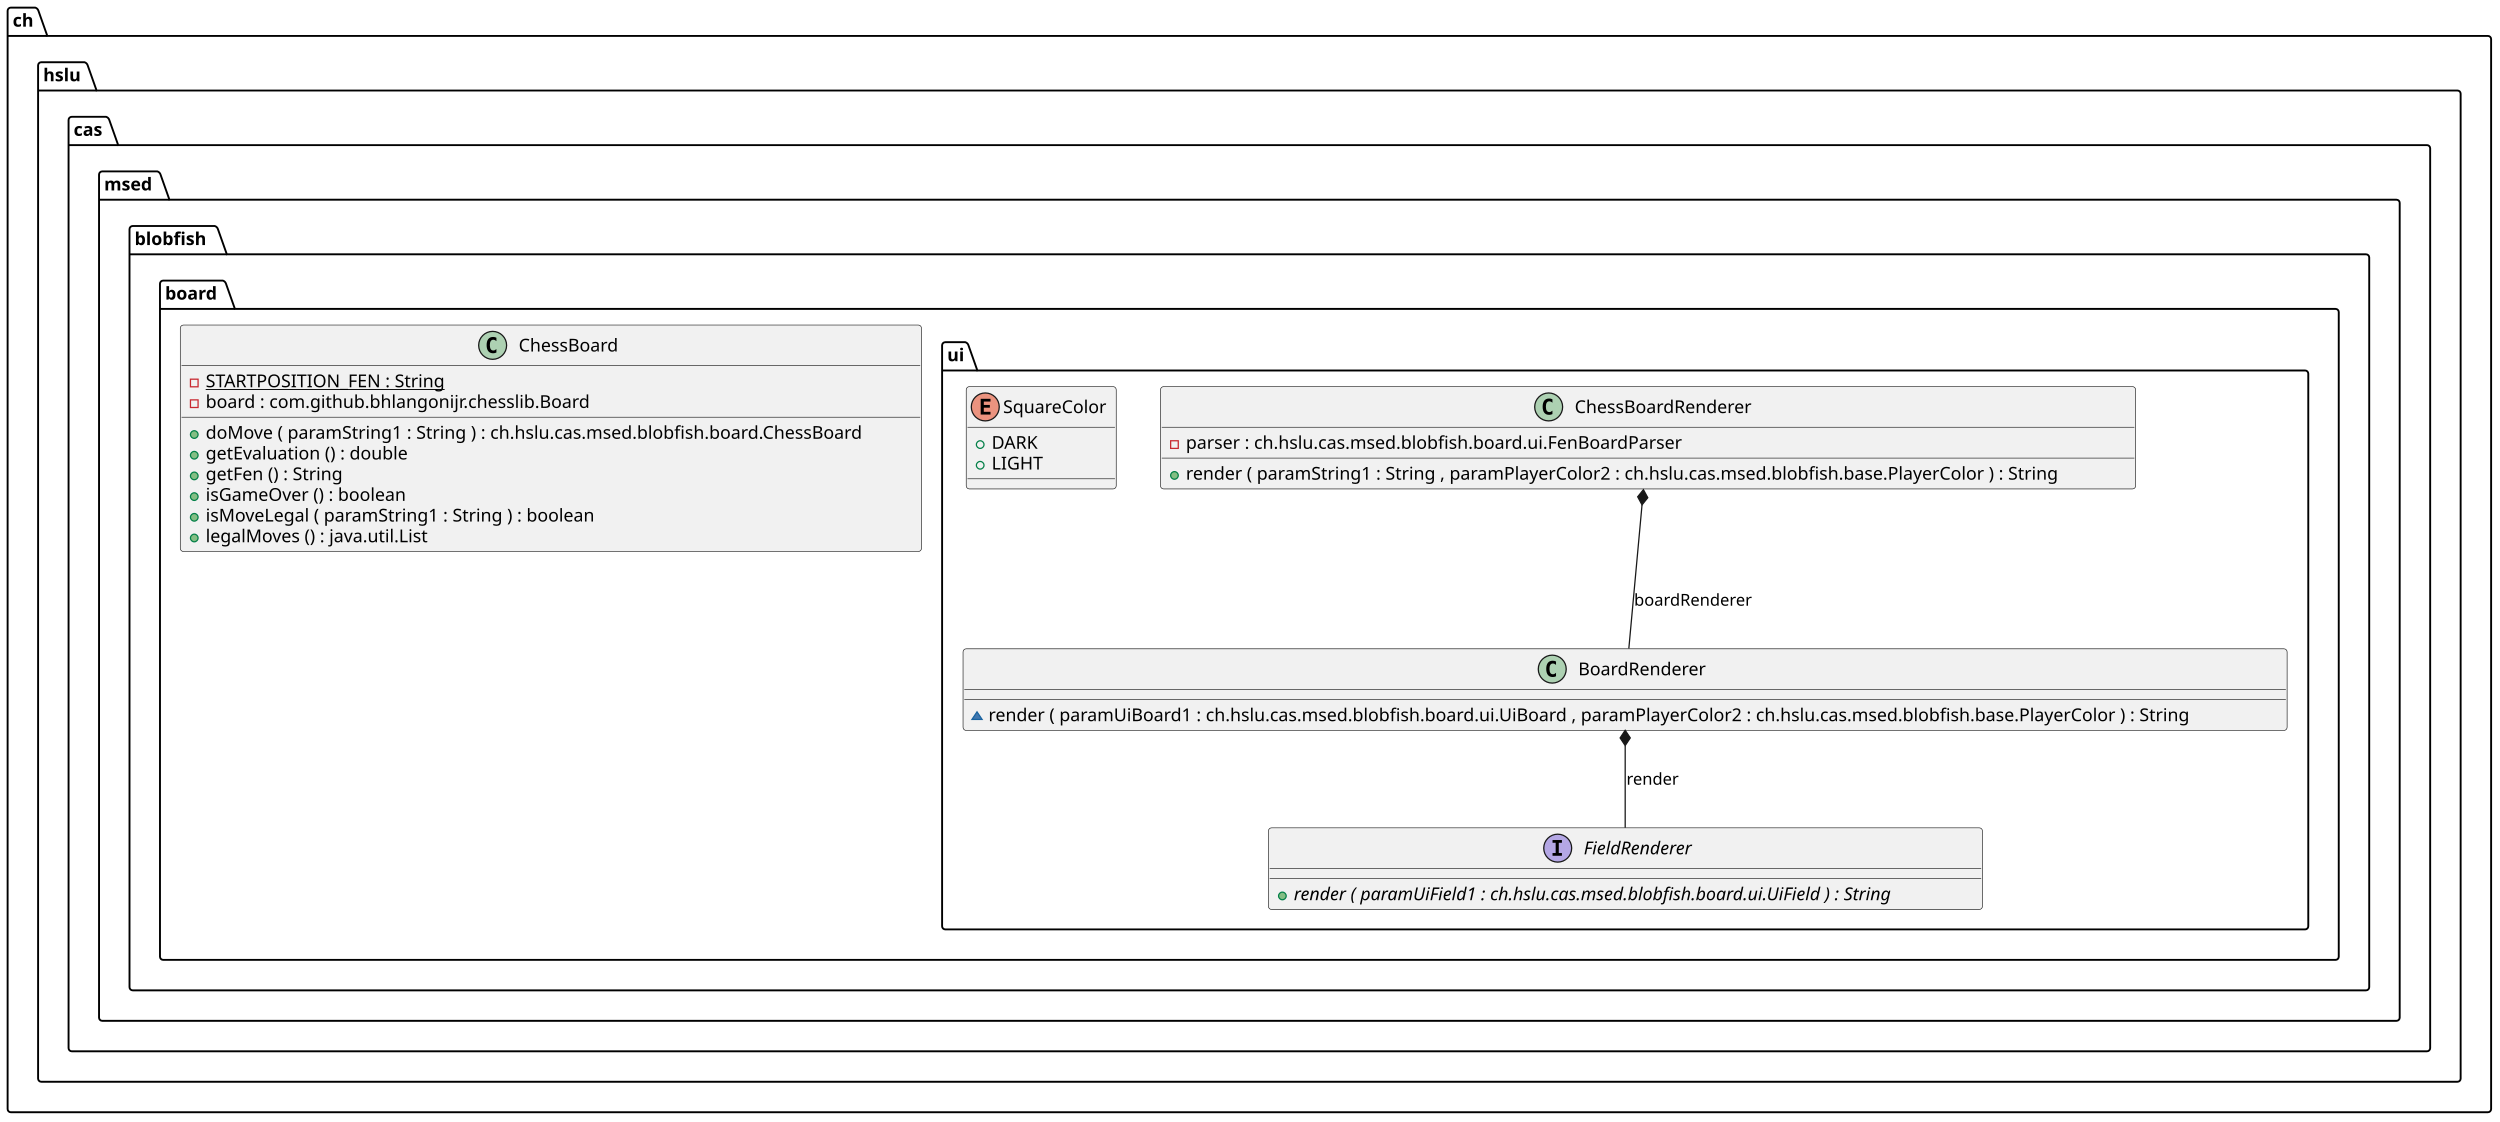
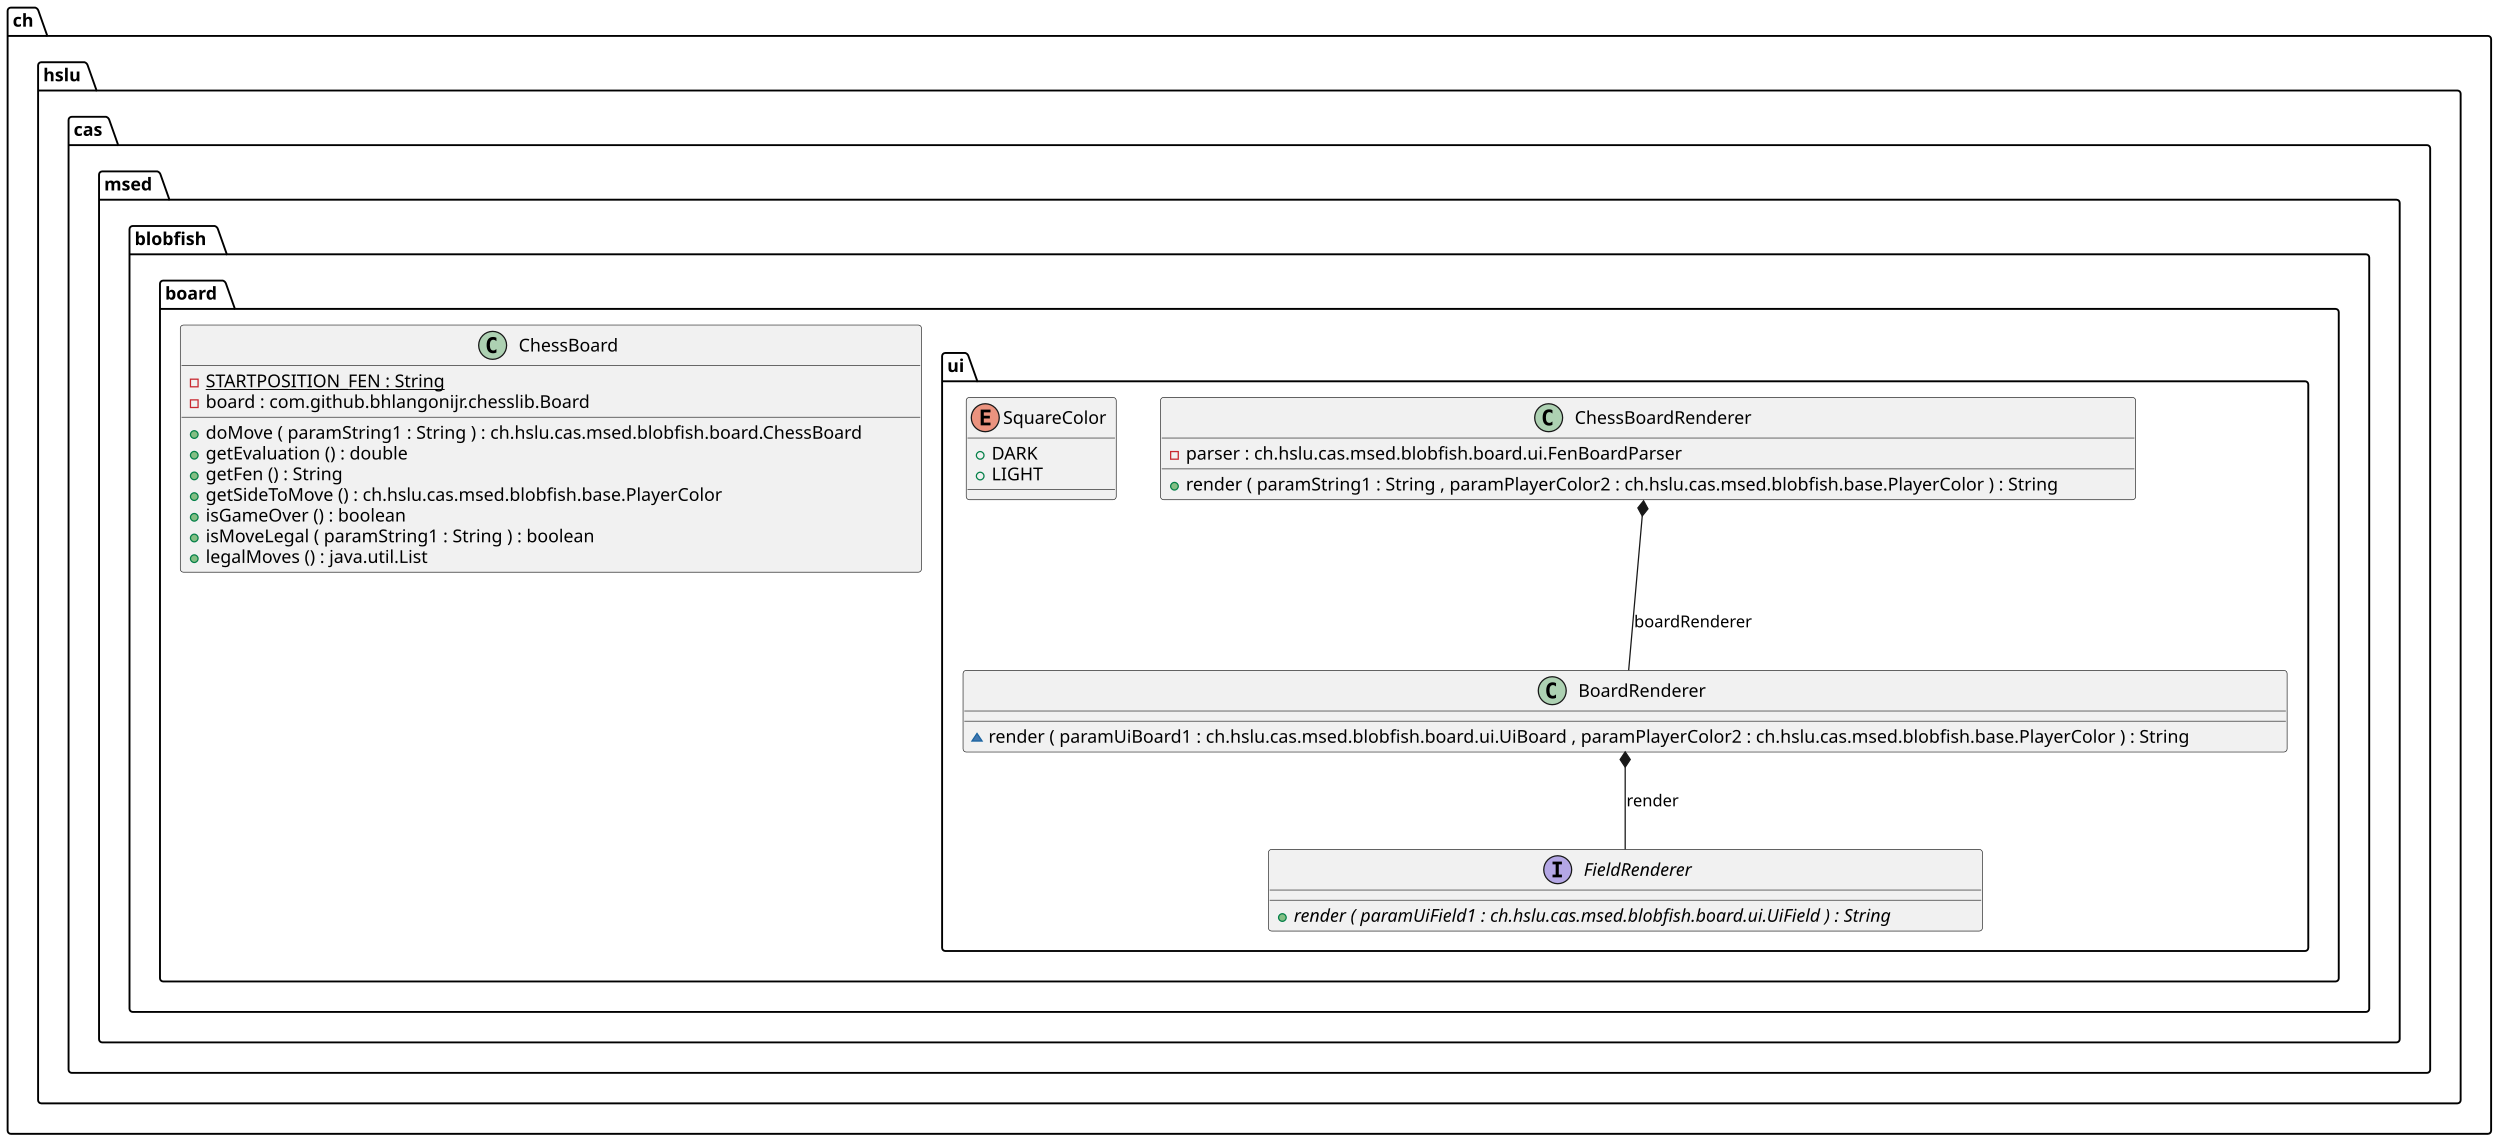
- <svg xmlns="http://www.w3.org/2000/svg" contentStyleType="text/css" data-diagram-type="CLASS" height="883px" preserveAspectRatio="none" style="width:1969px;height:883px;background:#FFFFFF;" version="1.1" viewBox="0 0 1969 883" width="1969px" zoomAndPan="magnify">
+ <svg xmlns="http://www.w3.org/2000/svg" contentStyleType="text/css" data-diagram-type="CLASS" height="900px" preserveAspectRatio="none" style="width:1969px;height:900px;background:#FFFFFF;" version="1.1" viewBox="0 0 1969 900" width="1969px" zoomAndPan="magnify">
  <defs />
  <g>
    <g class="cluster" data-entity="ch" data-source-line="2" data-uid="ent0003" id="cluster_ch">
-       <path d="M8.5,6 L27.766,6 A3.75,3.75 0 0 1 30.266,8.5 L37.266,28.297 L1959.5,28.297 A2.5,2.5 0 0 1 1962,30.797 L1962,873.5 A2.5,2.5 0 0 1 1959.5,876 L8.5,876 A2.5,2.5 0 0 1 6,873.5 L6,8.5 A2.5,2.5 0 0 1 8.5,6" fill="none" style="stroke:#000000;stroke-width:1.5;" />
+       <path d="M8.5,6 L27.766,6 A3.75,3.75 0 0 1 30.266,8.5 L37.266,28.297 L1959.5,28.297 A2.5,2.5 0 0 1 1962,30.797 L1962,890.5 A2.5,2.5 0 0 1 1959.5,893 L8.5,893 A2.5,2.5 0 0 1 6,890.5 L6,8.5 A2.5,2.5 0 0 1 8.5,6" fill="none" style="stroke:#000000;stroke-width:1.5;" />
      <line style="stroke:#000000;stroke-width:1.5;" x1="6" x2="37.266" y1="28.297" y2="28.297" />
      <text fill="#000000" font-family="sans-serif" font-size="14" font-weight="bold" lengthAdjust="spacing" textLength="18.266" x="10" y="20.995">ch</text>
    </g>
    <g class="cluster" data-entity="hslu" data-source-line="2" data-uid="ent0004" id="cluster_hslu">
-       <path d="M32.5,49 L66.565,49 A3.75,3.75 0 0 1 69.065,51.5 L76.065,71.297 L1935.5,71.297 A2.5,2.5 0 0 1 1938,73.797 L1938,849.5 A2.5,2.5 0 0 1 1935.5,852 L32.5,852 A2.5,2.5 0 0 1 30,849.5 L30,51.5 A2.5,2.5 0 0 1 32.5,49" fill="none" style="stroke:#000000;stroke-width:1.5;" />
+       <path d="M32.5,49 L66.565,49 A3.75,3.75 0 0 1 69.065,51.5 L76.065,71.297 L1935.5,71.297 A2.5,2.5 0 0 1 1938,73.797 L1938,866.5 A2.5,2.5 0 0 1 1935.5,869 L32.5,869 A2.5,2.5 0 0 1 30,866.5 L30,51.5 A2.5,2.5 0 0 1 32.5,49" fill="none" style="stroke:#000000;stroke-width:1.5;" />
      <line style="stroke:#000000;stroke-width:1.5;" x1="30" x2="76.065" y1="71.297" y2="71.297" />
      <text fill="#000000" font-family="sans-serif" font-size="14" font-weight="bold" lengthAdjust="spacing" textLength="33.065" x="34" y="63.995">hslu</text>
    </g>
    <g class="cluster" data-entity="cas" data-source-line="2" data-uid="ent0005" id="cluster_cas">
-       <path d="M56.5,92 L83.579,92 A3.75,3.75 0 0 1 86.079,94.5 L93.079,114.297 L1911.5,114.297 A2.5,2.5 0 0 1 1914,116.797 L1914,825.5 A2.5,2.5 0 0 1 1911.5,828 L56.5,828 A2.5,2.5 0 0 1 54,825.5 L54,94.5 A2.5,2.5 0 0 1 56.5,92" fill="none" style="stroke:#000000;stroke-width:1.5;" />
+       <path d="M56.5,92 L83.579,92 A3.75,3.75 0 0 1 86.079,94.5 L93.079,114.297 L1911.5,114.297 A2.5,2.5 0 0 1 1914,116.797 L1914,842.5 A2.5,2.5 0 0 1 1911.5,845 L56.5,845 A2.5,2.5 0 0 1 54,842.5 L54,94.5 A2.5,2.5 0 0 1 56.5,92" fill="none" style="stroke:#000000;stroke-width:1.5;" />
      <line style="stroke:#000000;stroke-width:1.5;" x1="54" x2="93.079" y1="114.297" y2="114.297" />
      <text fill="#000000" font-family="sans-serif" font-size="14" font-weight="bold" lengthAdjust="spacing" textLength="26.079" x="58" y="106.995">cas</text>
    </g>
    <g class="cluster" data-entity="msed" data-source-line="2" data-uid="ent0006" id="cluster_msed">
-       <path d="M80.5,135 L123.938,135 A3.75,3.75 0 0 1 126.438,137.5 L133.438,157.297 L1887.5,157.297 A2.5,2.5 0 0 1 1890,159.797 L1890,801.5 A2.5,2.5 0 0 1 1887.5,804 L80.5,804 A2.5,2.5 0 0 1 78,801.5 L78,137.5 A2.5,2.5 0 0 1 80.5,135" fill="none" style="stroke:#000000;stroke-width:1.5;" />
+       <path d="M80.5,135 L123.938,135 A3.75,3.75 0 0 1 126.438,137.5 L133.438,157.297 L1887.5,157.297 A2.5,2.5 0 0 1 1890,159.797 L1890,818.5 A2.5,2.5 0 0 1 1887.5,821 L80.5,821 A2.5,2.5 0 0 1 78,818.5 L78,137.5 A2.5,2.5 0 0 1 80.5,135" fill="none" style="stroke:#000000;stroke-width:1.5;" />
      <line style="stroke:#000000;stroke-width:1.5;" x1="78" x2="133.438" y1="157.297" y2="157.297" />
      <text fill="#000000" font-family="sans-serif" font-size="14" font-weight="bold" lengthAdjust="spacing" textLength="42.438" x="82" y="149.995">msed</text>
    </g>
    <g class="cluster" data-entity="blobfish" data-source-line="2" data-uid="ent0007" id="cluster_blobfish">
-       <path d="M104.5,178 L169.149,178 A3.75,3.75 0 0 1 171.649,180.5 L178.649,200.297 L1863.5,200.297 A2.5,2.5 0 0 1 1866,202.797 L1866,777.5 A2.5,2.5 0 0 1 1863.5,780 L104.5,780 A2.5,2.5 0 0 1 102,777.5 L102,180.5 A2.5,2.5 0 0 1 104.5,178" fill="none" style="stroke:#000000;stroke-width:1.5;" />
+       <path d="M104.5,178 L169.149,178 A3.75,3.75 0 0 1 171.649,180.5 L178.649,200.297 L1863.5,200.297 A2.5,2.5 0 0 1 1866,202.797 L1866,794.5 A2.5,2.5 0 0 1 1863.5,797 L104.5,797 A2.5,2.5 0 0 1 102,794.5 L102,180.5 A2.5,2.5 0 0 1 104.5,178" fill="none" style="stroke:#000000;stroke-width:1.5;" />
      <line style="stroke:#000000;stroke-width:1.5;" x1="102" x2="178.649" y1="200.297" y2="200.297" />
      <text fill="#000000" font-family="sans-serif" font-size="14" font-weight="bold" lengthAdjust="spacing" textLength="63.649" x="106" y="192.995">blobfish</text>
    </g>
    <g class="cluster" data-entity="board" data-source-line="2" data-uid="ent0008" id="cluster_board">
-       <path d="M128.5,221 L175.513,221 A3.75,3.75 0 0 1 178.013,223.5 L185.013,243.297 L1839.5,243.297 A2.5,2.5 0 0 1 1842,245.797 L1842,753.5 A2.5,2.5 0 0 1 1839.5,756 L128.5,756 A2.5,2.5 0 0 1 126,753.5 L126,223.5 A2.5,2.5 0 0 1 128.5,221" fill="none" style="stroke:#000000;stroke-width:1.5;" />
+       <path d="M128.5,221 L175.513,221 A3.75,3.75 0 0 1 178.013,223.5 L185.013,243.297 L1839.5,243.297 A2.5,2.5 0 0 1 1842,245.797 L1842,770.5 A2.5,2.5 0 0 1 1839.5,773 L128.5,773 A2.5,2.5 0 0 1 126,770.5 L126,223.5 A2.5,2.5 0 0 1 128.5,221" fill="none" style="stroke:#000000;stroke-width:1.5;" />
      <line style="stroke:#000000;stroke-width:1.5;" x1="126" x2="185.013" y1="243.297" y2="243.297" />
      <text fill="#000000" font-family="sans-serif" font-size="14" font-weight="bold" lengthAdjust="spacing" textLength="46.013" x="130" y="235.995">board</text>
    </g>
-     <g class="cluster" data-entity="ui" data-source-line="14" data-uid="ent0010" id="cluster_ui">
-       <path d="M744.5,269.5 L760.266,269.5 A3.75,3.75 0 0 1 762.766,272 L769.766,291.797 L1815.5,291.797 A2.5,2.5 0 0 1 1818,294.297 L1818,729.5 A2.5,2.5 0 0 1 1815.5,732 L744.5,732 A2.5,2.5 0 0 1 742,729.5 L742,272 A2.5,2.5 0 0 1 744.5,269.5" fill="none" style="stroke:#000000;stroke-width:1.5;" />
-       <line style="stroke:#000000;stroke-width:1.5;" x1="742" x2="769.766" y1="291.797" y2="291.797" />
-       <text fill="#000000" font-family="sans-serif" font-size="14" font-weight="bold" lengthAdjust="spacing" textLength="14.766" x="746" y="284.495">ui</text>
+     <g class="cluster" data-entity="ui" data-source-line="15" data-uid="ent0010" id="cluster_ui">
+       <path d="M744.5,278 L760.266,278 A3.75,3.75 0 0 1 762.766,280.5 L769.766,300.297 L1815.5,300.297 A2.5,2.5 0 0 1 1818,302.797 L1818,746.5 A2.5,2.5 0 0 1 1815.5,749 L744.5,749 A2.5,2.5 0 0 1 742,746.5 L742,280.5 A2.5,2.5 0 0 1 744.5,278" fill="none" style="stroke:#000000;stroke-width:1.5;" />
+       <line style="stroke:#000000;stroke-width:1.5;" x1="742" x2="769.766" y1="300.297" y2="300.297" />
+       <text fill="#000000" font-family="sans-serif" font-size="14" font-weight="bold" lengthAdjust="spacing" textLength="14.766" x="746" y="292.995">ui</text>
    </g>
    <g class="entity" data-entity="ChessBoard" data-source-line="2" data-uid="ent0002" id="entity_ChessBoard">
-       <rect fill="#F1F1F1" height="178.375" rx="2.5" ry="2.5" style="stroke:#181818;stroke-width:0.5;" width="583.744" x="142" y="256" />
+       <rect fill="#F1F1F1" height="194.672" rx="2.5" ry="2.5" style="stroke:#181818;stroke-width:0.5;" width="583.744" x="142" y="256" />
      <ellipse cx="388.002" cy="272" fill="#ADD1B2" rx="11" ry="11" style="stroke:#181818;stroke-width:1;" />
      <path d="M390.97,277.641 Q390.392,277.938 389.752,278.078 Q389.111,278.234 388.408,278.234 Q385.908,278.234 384.58,276.594 Q383.267,274.938 383.267,271.812 Q383.267,268.688 384.58,267.031 Q385.908,265.375 388.408,265.375 Q389.111,265.375 389.752,265.531 Q390.408,265.688 390.97,265.984 L390.97,268.703 Q390.345,268.125 389.752,267.859 Q389.158,267.578 388.533,267.578 Q387.189,267.578 386.502,268.656 Q385.814,269.719 385.814,271.812 Q385.814,273.906 386.502,274.984 Q387.189,276.047 388.533,276.047 Q389.158,276.047 389.752,275.781 Q390.345,275.5 390.97,274.922 L390.97,277.641 Z " fill="#000000" />
      <text fill="#000000" font-family="sans-serif" font-size="14" lengthAdjust="spacing" textLength="83.241" x="408.502" y="276.847">ChessBoard</text>
      <line style="stroke:#181818;stroke-width:0.5;" x1="143" x2="724.744" y1="288" y2="288" />
      <rect fill="none" height="6" style="stroke:#C82930;stroke-width:1;" width="6" x="150" y="298.648" />
      <text fill="#000000" font-family="sans-serif" font-size="14" lengthAdjust="spacing" text-decoration="underline" textLength="201.715" x="162" y="304.995">STARTPOSITION_FEN : String</text>
      <rect fill="none" height="6" style="stroke:#C82930;stroke-width:1;" width="6" x="150" y="314.945" />
      <text fill="#000000" font-family="sans-serif" font-size="14" lengthAdjust="spacing" textLength="323.682" x="162" y="321.292">board : com.github.bhlangonijr.chesslib.Board</text>
      <line style="stroke:#181818;stroke-width:0.5;" x1="143" x2="724.744" y1="328.594" y2="328.594" />
      <ellipse cx="153" cy="342.242" fill="#84BE84" rx="3" ry="3" style="stroke:#038048;stroke-width:1;" />
      <text fill="#000000" font-family="sans-serif" font-size="14" lengthAdjust="spacing" textLength="557.744" x="162" y="345.589">doMove ( paramString1 : String ) : ch.hslu.cas.msed.blobfish.board.ChessBoard</text>
      <ellipse cx="153" cy="358.539" fill="#84BE84" rx="3" ry="3" style="stroke:#038048;stroke-width:1;" />
      <text fill="#000000" font-family="sans-serif" font-size="14" lengthAdjust="spacing" textLength="173.565" x="162" y="361.886">getEvaluation () : double</text>
      <ellipse cx="153" cy="374.836" fill="#84BE84" rx="3" ry="3" style="stroke:#038048;stroke-width:1;" />
      <text fill="#000000" font-family="sans-serif" font-size="14" lengthAdjust="spacing" textLength="119.301" x="162" y="378.183">getFen () : String</text>
      <ellipse cx="153" cy="391.133" fill="#84BE84" rx="3" ry="3" style="stroke:#038048;stroke-width:1;" />
-       <text fill="#000000" font-family="sans-serif" font-size="14" lengthAdjust="spacing" textLength="171.5" x="162" y="394.479">isGameOver () : boolean</text>
+       <text fill="#000000" font-family="sans-serif" font-size="14" lengthAdjust="spacing" textLength="439.824" x="162" y="394.479">getSideToMove () : ch.hslu.cas.msed.blobfish.base.PlayerColor</text>
      <ellipse cx="153" cy="407.43" fill="#84BE84" rx="3" ry="3" style="stroke:#038048;stroke-width:1;" />
-       <text fill="#000000" font-family="sans-serif" font-size="14" lengthAdjust="spacing" textLength="331.885" x="162" y="410.776">isMoveLegal ( paramString1 : String ) : boolean</text>
+       <text fill="#000000" font-family="sans-serif" font-size="14" lengthAdjust="spacing" textLength="171.5" x="162" y="410.776">isGameOver () : boolean</text>
      <ellipse cx="153" cy="423.727" fill="#84BE84" rx="3" ry="3" style="stroke:#038048;stroke-width:1;" />
-       <text fill="#000000" font-family="sans-serif" font-size="14" lengthAdjust="spacing" textLength="192.534" x="162" y="427.073">legalMoves () : java.util.List</text>
+       <text fill="#000000" font-family="sans-serif" font-size="14" lengthAdjust="spacing" textLength="331.885" x="162" y="427.073">isMoveLegal ( paramString1 : String ) : boolean</text>
+       <ellipse cx="153" cy="440.023" fill="#84BE84" rx="3" ry="3" style="stroke:#038048;stroke-width:1;" />
+       <text fill="#000000" font-family="sans-serif" font-size="14" lengthAdjust="spacing" textLength="192.534" x="162" y="443.37">legalMoves () : java.util.List</text>
    </g>
-     <g class="entity" data-entity="BoardRenderer" data-source-line="14" data-uid="ent0009" id="entity_BoardRenderer">
-       <rect fill="#F1F1F1" height="64.297" rx="2.5" ry="2.5" style="stroke:#181818;stroke-width:0.5;" width="1042.832" x="758.5" y="511" />
-       <ellipse cx="1222.551" cy="527" fill="#ADD1B2" rx="11" ry="11" style="stroke:#181818;stroke-width:1;" />
-       <path d="M1225.52,532.641 Q1224.941,532.938 1224.301,533.078 Q1223.66,533.234 1222.957,533.234 Q1220.457,533.234 1219.129,531.594 Q1217.816,529.938 1217.816,526.812 Q1217.816,523.688 1219.129,522.031 Q1220.457,520.375 1222.957,520.375 Q1223.66,520.375 1224.301,520.531 Q1224.957,520.688 1225.52,520.984 L1225.52,523.703 Q1224.895,523.125 1224.301,522.859 Q1223.707,522.578 1223.082,522.578 Q1221.738,522.578 1221.051,523.656 Q1220.363,524.719 1220.363,526.812 Q1220.363,528.906 1221.051,529.984 Q1221.738,531.047 1223.082,531.047 Q1223.707,531.047 1224.301,530.781 Q1224.895,530.5 1225.52,529.922 L1225.52,532.641 Z " fill="#000000" />
-       <text fill="#000000" font-family="sans-serif" font-size="14" lengthAdjust="spacing" textLength="106.231" x="1243.051" y="531.847">BoardRenderer</text>
-       <line style="stroke:#181818;stroke-width:0.5;" x1="759.5" x2="1800.332" y1="543" y2="543" />
-       <line style="stroke:#181818;stroke-width:0.5;" x1="759.5" x2="1800.332" y1="551" y2="551" />
-       <polygon fill="#4177AF" points="769.5,560.648,765.5,566.648,773.5,566.648" style="stroke:#1963A0;stroke-width:1;" />
-       <text fill="#000000" font-family="sans-serif" font-size="14" lengthAdjust="spacing" textLength="1016.832" x="778.5" y="567.995">render ( paramUiBoard1 : ch.hslu.cas.msed.blobfish.board.ui.UiBoard , paramPlayerColor2 : ch.hslu.cas.msed.blobfish.base.PlayerColor ) : String</text>
+     <g class="entity" data-entity="BoardRenderer" data-source-line="15" data-uid="ent0009" id="entity_BoardRenderer">
+       <rect fill="#F1F1F1" height="64.297" rx="2.5" ry="2.5" style="stroke:#181818;stroke-width:0.5;" width="1042.832" x="758.5" y="528" />
+       <ellipse cx="1222.551" cy="544" fill="#ADD1B2" rx="11" ry="11" style="stroke:#181818;stroke-width:1;" />
+       <path d="M1225.52,549.641 Q1224.941,549.938 1224.301,550.078 Q1223.66,550.234 1222.957,550.234 Q1220.457,550.234 1219.129,548.594 Q1217.816,546.938 1217.816,543.812 Q1217.816,540.688 1219.129,539.031 Q1220.457,537.375 1222.957,537.375 Q1223.66,537.375 1224.301,537.531 Q1224.957,537.688 1225.52,537.984 L1225.52,540.703 Q1224.895,540.125 1224.301,539.859 Q1223.707,539.578 1223.082,539.578 Q1221.738,539.578 1221.051,540.656 Q1220.363,541.719 1220.363,543.812 Q1220.363,545.906 1221.051,546.984 Q1221.738,548.047 1223.082,548.047 Q1223.707,548.047 1224.301,547.781 Q1224.895,547.5 1225.52,546.922 L1225.52,549.641 Z " fill="#000000" />
+       <text fill="#000000" font-family="sans-serif" font-size="14" lengthAdjust="spacing" textLength="106.231" x="1243.051" y="548.847">BoardRenderer</text>
+       <line style="stroke:#181818;stroke-width:0.5;" x1="759.5" x2="1800.332" y1="560" y2="560" />
+       <line style="stroke:#181818;stroke-width:0.5;" x1="759.5" x2="1800.332" y1="568" y2="568" />
+       <polygon fill="#4177AF" points="769.5,577.648,765.5,583.648,773.5,583.648" style="stroke:#1963A0;stroke-width:1;" />
+       <text fill="#000000" font-family="sans-serif" font-size="14" lengthAdjust="spacing" textLength="1016.832" x="778.5" y="584.995">render ( paramUiBoard1 : ch.hslu.cas.msed.blobfish.board.ui.UiBoard , paramPlayerColor2 : ch.hslu.cas.msed.blobfish.base.PlayerColor ) : String</text>
    </g>
-     <g class="entity" data-entity="ChessBoardRenderer" data-source-line="19" data-uid="ent0011" id="entity_ChessBoardRenderer">
-       <rect fill="#F1F1F1" height="80.594" rx="2.5" ry="2.5" style="stroke:#181818;stroke-width:0.5;" width="768.034" x="914" y="304.5" />
-       <ellipse cx="1219.727" cy="320.5" fill="#ADD1B2" rx="11" ry="11" style="stroke:#181818;stroke-width:1;" />
-       <path d="M1222.696,326.141 Q1222.118,326.438 1221.477,326.578 Q1220.836,326.734 1220.133,326.734 Q1217.633,326.734 1216.305,325.094 Q1214.993,323.438 1214.993,320.312 Q1214.993,317.188 1216.305,315.531 Q1217.633,313.875 1220.133,313.875 Q1220.836,313.875 1221.477,314.031 Q1222.133,314.188 1222.696,314.484 L1222.696,317.203 Q1222.071,316.625 1221.477,316.359 Q1220.883,316.078 1220.258,316.078 Q1218.915,316.078 1218.227,317.156 Q1217.54,318.219 1217.54,320.312 Q1217.54,322.406 1218.227,323.484 Q1218.915,324.547 1220.258,324.547 Q1220.883,324.547 1221.477,324.281 Q1222.071,324 1222.696,323.422 L1222.696,326.141 Z " fill="#000000" />
-       <text fill="#000000" font-family="sans-serif" font-size="14" lengthAdjust="spacing" textLength="148.08" x="1240.227" y="325.347">ChessBoardRenderer</text>
-       <line style="stroke:#181818;stroke-width:0.5;" x1="915" x2="1681.034" y1="336.5" y2="336.5" />
-       <rect fill="none" height="6" style="stroke:#C82930;stroke-width:1;" width="6" x="922" y="347.148" />
-       <text fill="#000000" font-family="sans-serif" font-size="14" lengthAdjust="spacing" textLength="417.177" x="934" y="353.495">parser : ch.hslu.cas.msed.blobfish.board.ui.FenBoardParser</text>
-       <line style="stroke:#181818;stroke-width:0.5;" x1="915" x2="1681.034" y1="360.797" y2="360.797" />
-       <ellipse cx="925" cy="374.445" fill="#84BE84" rx="3" ry="3" style="stroke:#038048;stroke-width:1;" />
-       <text fill="#000000" font-family="sans-serif" font-size="14" lengthAdjust="spacing" textLength="742.034" x="934" y="377.792">render ( paramString1 : String , paramPlayerColor2 : ch.hslu.cas.msed.blobfish.base.PlayerColor ) : String</text>
+     <g class="entity" data-entity="ChessBoardRenderer" data-source-line="20" data-uid="ent0011" id="entity_ChessBoardRenderer">
+       <rect fill="#F1F1F1" height="80.594" rx="2.5" ry="2.5" style="stroke:#181818;stroke-width:0.5;" width="768.034" x="914" y="313" />
+       <ellipse cx="1219.727" cy="329" fill="#ADD1B2" rx="11" ry="11" style="stroke:#181818;stroke-width:1;" />
+       <path d="M1222.696,334.641 Q1222.118,334.938 1221.477,335.078 Q1220.836,335.234 1220.133,335.234 Q1217.633,335.234 1216.305,333.594 Q1214.993,331.938 1214.993,328.812 Q1214.993,325.688 1216.305,324.031 Q1217.633,322.375 1220.133,322.375 Q1220.836,322.375 1221.477,322.531 Q1222.133,322.688 1222.696,322.984 L1222.696,325.703 Q1222.071,325.125 1221.477,324.859 Q1220.883,324.578 1220.258,324.578 Q1218.915,324.578 1218.227,325.656 Q1217.54,326.719 1217.54,328.812 Q1217.54,330.906 1218.227,331.984 Q1218.915,333.047 1220.258,333.047 Q1220.883,333.047 1221.477,332.781 Q1222.071,332.5 1222.696,331.922 L1222.696,334.641 Z " fill="#000000" />
+       <text fill="#000000" font-family="sans-serif" font-size="14" lengthAdjust="spacing" textLength="148.08" x="1240.227" y="333.847">ChessBoardRenderer</text>
+       <line style="stroke:#181818;stroke-width:0.5;" x1="915" x2="1681.034" y1="345" y2="345" />
+       <rect fill="none" height="6" style="stroke:#C82930;stroke-width:1;" width="6" x="922" y="355.648" />
+       <text fill="#000000" font-family="sans-serif" font-size="14" lengthAdjust="spacing" textLength="417.177" x="934" y="361.995">parser : ch.hslu.cas.msed.blobfish.board.ui.FenBoardParser</text>
+       <line style="stroke:#181818;stroke-width:0.5;" x1="915" x2="1681.034" y1="369.297" y2="369.297" />
+       <ellipse cx="925" cy="382.945" fill="#84BE84" rx="3" ry="3" style="stroke:#038048;stroke-width:1;" />
+       <text fill="#000000" font-family="sans-serif" font-size="14" lengthAdjust="spacing" textLength="742.034" x="934" y="386.292">render ( paramString1 : String , paramPlayerColor2 : ch.hslu.cas.msed.blobfish.base.PlayerColor ) : String</text>
    </g>
-     <g class="entity" data-entity="FieldRenderer" data-source-line="25" data-uid="ent0012" id="entity_FieldRenderer">
-       <rect fill="#F1F1F1" height="64.297" rx="2.5" ry="2.5" style="stroke:#181818;stroke-width:0.5;" width="562.375" x="999" y="652" />
-       <ellipse cx="1226.852" cy="668" fill="#B4A7E5" rx="11" ry="11" style="stroke:#181818;stroke-width:1;" />
-       <path d="M1222.774,663.766 L1222.774,661.609 L1230.165,661.609 L1230.165,663.766 L1227.696,663.766 L1227.696,671.844 L1230.165,671.844 L1230.165,674 L1222.774,674 L1222.774,671.844 L1225.243,671.844 L1225.243,663.766 L1222.774,663.766 Z " fill="#000000" />
-       <text fill="#000000" font-family="sans-serif" font-size="14" font-style="italic" lengthAdjust="spacing" textLength="98.171" x="1247.352" y="672.847">FieldRenderer</text>
-       <line style="stroke:#181818;stroke-width:0.5;" x1="1000" x2="1560.375" y1="684" y2="684" />
-       <line style="stroke:#181818;stroke-width:0.5;" x1="1000" x2="1560.375" y1="692" y2="692" />
-       <ellipse cx="1010" cy="705.648" fill="#84BE84" rx="3" ry="3" style="stroke:#038048;stroke-width:1;" />
-       <text fill="#000000" font-family="sans-serif" font-size="14" font-style="italic" lengthAdjust="spacing" textLength="536.375" x="1019" y="708.995">render ( paramUiField1 : ch.hslu.cas.msed.blobfish.board.ui.UiField ) : String</text>
+     <g class="entity" data-entity="FieldRenderer" data-source-line="26" data-uid="ent0012" id="entity_FieldRenderer">
+       <rect fill="#F1F1F1" height="64.297" rx="2.5" ry="2.5" style="stroke:#181818;stroke-width:0.5;" width="562.375" x="999" y="669" />
+       <ellipse cx="1226.852" cy="685" fill="#B4A7E5" rx="11" ry="11" style="stroke:#181818;stroke-width:1;" />
+       <path d="M1222.774,680.766 L1222.774,678.609 L1230.165,678.609 L1230.165,680.766 L1227.696,680.766 L1227.696,688.844 L1230.165,688.844 L1230.165,691 L1222.774,691 L1222.774,688.844 L1225.243,688.844 L1225.243,680.766 L1222.774,680.766 Z " fill="#000000" />
+       <text fill="#000000" font-family="sans-serif" font-size="14" font-style="italic" lengthAdjust="spacing" textLength="98.171" x="1247.352" y="689.847">FieldRenderer</text>
+       <line style="stroke:#181818;stroke-width:0.5;" x1="1000" x2="1560.375" y1="701" y2="701" />
+       <line style="stroke:#181818;stroke-width:0.5;" x1="1000" x2="1560.375" y1="709" y2="709" />
+       <ellipse cx="1010" cy="722.648" fill="#84BE84" rx="3" ry="3" style="stroke:#038048;stroke-width:1;" />
+       <text fill="#000000" font-family="sans-serif" font-size="14" font-style="italic" lengthAdjust="spacing" textLength="536.375" x="1019" y="725.995">render ( paramUiField1 : ch.hslu.cas.msed.blobfish.board.ui.UiField ) : String</text>
    </g>
-     <g class="entity" data-entity="SquareColor" data-source-line="30" data-uid="ent0013" id="entity_SquareColor">
-       <rect fill="#F1F1F1" height="80.594" rx="2.5" ry="2.5" style="stroke:#181818;stroke-width:0.5;" width="118.147" x="761" y="304.5" />
-       <ellipse cx="776" cy="320.5" fill="#EB937F" rx="11" ry="11" style="stroke:#181818;stroke-width:1;" />
-       <path d="M780.109,326.5 L772.391,326.5 L772.391,314.109 L780.109,314.109 L780.109,316.266 L774.844,316.266 L774.844,318.938 L779.609,318.938 L779.609,321.094 L774.844,321.094 L774.844,324.344 L780.109,324.344 L780.109,326.5 Z " fill="#000000" />
-       <text fill="#000000" font-family="sans-serif" font-size="14" lengthAdjust="spacing" textLength="86.147" x="790" y="325.347">SquareColor</text>
-       <line style="stroke:#181818;stroke-width:0.5;" x1="762" x2="878.146" y1="336.5" y2="336.5" />
-       <ellipse cx="772" cy="350.148" fill="none" rx="3" ry="3" style="stroke:#038048;stroke-width:1;" />
-       <text fill="#000000" font-family="sans-serif" font-size="14" lengthAdjust="spacing" textLength="39.266" x="781" y="353.495">DARK</text>
-       <ellipse cx="772" cy="366.445" fill="none" rx="3" ry="3" style="stroke:#038048;stroke-width:1;" />
-       <text fill="#000000" font-family="sans-serif" font-size="14" lengthAdjust="spacing" textLength="41.856" x="781" y="369.792">LIGHT</text>
-       <line style="stroke:#181818;stroke-width:0.5;" x1="762" x2="878.146" y1="377.094" y2="377.094" />
+     <g class="entity" data-entity="SquareColor" data-source-line="31" data-uid="ent0013" id="entity_SquareColor">
+       <rect fill="#F1F1F1" height="80.594" rx="2.5" ry="2.5" style="stroke:#181818;stroke-width:0.5;" width="118.147" x="761" y="313" />
+       <ellipse cx="776" cy="329" fill="#EB937F" rx="11" ry="11" style="stroke:#181818;stroke-width:1;" />
+       <path d="M780.109,335 L772.391,335 L772.391,322.609 L780.109,322.609 L780.109,324.766 L774.844,324.766 L774.844,327.438 L779.609,327.438 L779.609,329.594 L774.844,329.594 L774.844,332.844 L780.109,332.844 L780.109,335 Z " fill="#000000" />
+       <text fill="#000000" font-family="sans-serif" font-size="14" lengthAdjust="spacing" textLength="86.147" x="790" y="333.847">SquareColor</text>
+       <line style="stroke:#181818;stroke-width:0.5;" x1="762" x2="878.146" y1="345" y2="345" />
+       <ellipse cx="772" cy="358.648" fill="none" rx="3" ry="3" style="stroke:#038048;stroke-width:1;" />
+       <text fill="#000000" font-family="sans-serif" font-size="14" lengthAdjust="spacing" textLength="39.266" x="781" y="361.995">DARK</text>
+       <ellipse cx="772" cy="374.945" fill="none" rx="3" ry="3" style="stroke:#038048;stroke-width:1;" />
+       <text fill="#000000" font-family="sans-serif" font-size="14" lengthAdjust="spacing" textLength="41.856" x="781" y="378.292">LIGHT</text>
+       <line style="stroke:#181818;stroke-width:0.5;" x1="762" x2="878.146" y1="385.594" y2="385.594" />
    </g>
-     <g class="link" data-entity-1="BoardRenderer" data-entity-2="FieldRenderer" data-source-line="38" data-uid="lnk14" id="link_BoardRenderer_FieldRenderer">
-       <path codeLine="38" d="M1280,587.19 C1280,610.09 1280,629.04 1280,651.91" fill="none" id="BoardRenderer-backto-FieldRenderer" style="stroke:#181818;stroke-width:1;" />
-       <polygon fill="#181818" points="1280,575.19,1276,581.19,1280,587.19,1284,581.19,1280,575.19" style="stroke:#181818;stroke-width:1;" />
-       <text fill="#000000" font-family="sans-serif" font-size="13" lengthAdjust="spacing" textLength="43.177" x="1281" y="618.067">render</text>
+     <g class="link" data-entity-1="BoardRenderer" data-entity-2="FieldRenderer" data-source-line="39" data-uid="lnk14" id="link_BoardRenderer_FieldRenderer">
+       <path codeLine="39" d="M1280,604.19 C1280,627.09 1280,646.04 1280,668.91" fill="none" id="BoardRenderer-backto-FieldRenderer" style="stroke:#181818;stroke-width:1;" />
+       <polygon fill="#181818" points="1280,592.19,1276,598.19,1280,604.19,1284,598.19,1280,592.19" style="stroke:#181818;stroke-width:1;" />
+       <text fill="#000000" font-family="sans-serif" font-size="13" lengthAdjust="spacing" textLength="43.177" x="1281" y="635.067">render</text>
    </g>
-     <g class="link" data-entity-1="ChessBoardRenderer" data-entity-2="BoardRenderer" data-source-line="39" data-uid="lnk15" id="link_ChessBoardRenderer_BoardRenderer">
-       <path codeLine="39" d="M1293.263,397.61 C1289.873,434.53 1285.98,476.85 1282.87,510.77" fill="none" id="ChessBoardRenderer-backto-BoardRenderer" style="stroke:#181818;stroke-width:1;" />
-       <polygon fill="#181818" points="1294.36,385.66,1289.828,391.269,1293.263,397.61,1297.795,392.001,1294.36,385.66" style="stroke:#181818;stroke-width:1;" />
-       <text fill="#000000" font-family="sans-serif" font-size="13" lengthAdjust="spacing" textLength="97.976" x="1287" y="477.067">boardRenderer</text>
+     <g class="link" data-entity-1="ChessBoardRenderer" data-entity-2="BoardRenderer" data-source-line="40" data-uid="lnk15" id="link_ChessBoardRenderer_BoardRenderer">
+       <path codeLine="40" d="M1293.437,406.374 C1289.997,445.424 1285.88,492.15 1282.74,527.87" fill="none" id="ChessBoardRenderer-backto-BoardRenderer" style="stroke:#181818;stroke-width:1;" />
+       <polygon fill="#181818" points="1294.49,394.42,1289.979,400.046,1293.437,406.374,1297.948,400.748,1294.49,394.42" style="stroke:#181818;stroke-width:1;" />
+       <text fill="#000000" font-family="sans-serif" font-size="13" lengthAdjust="spacing" textLength="97.976" x="1287" y="494.067">boardRenderer</text>
    </g>
  </g>
</svg>
